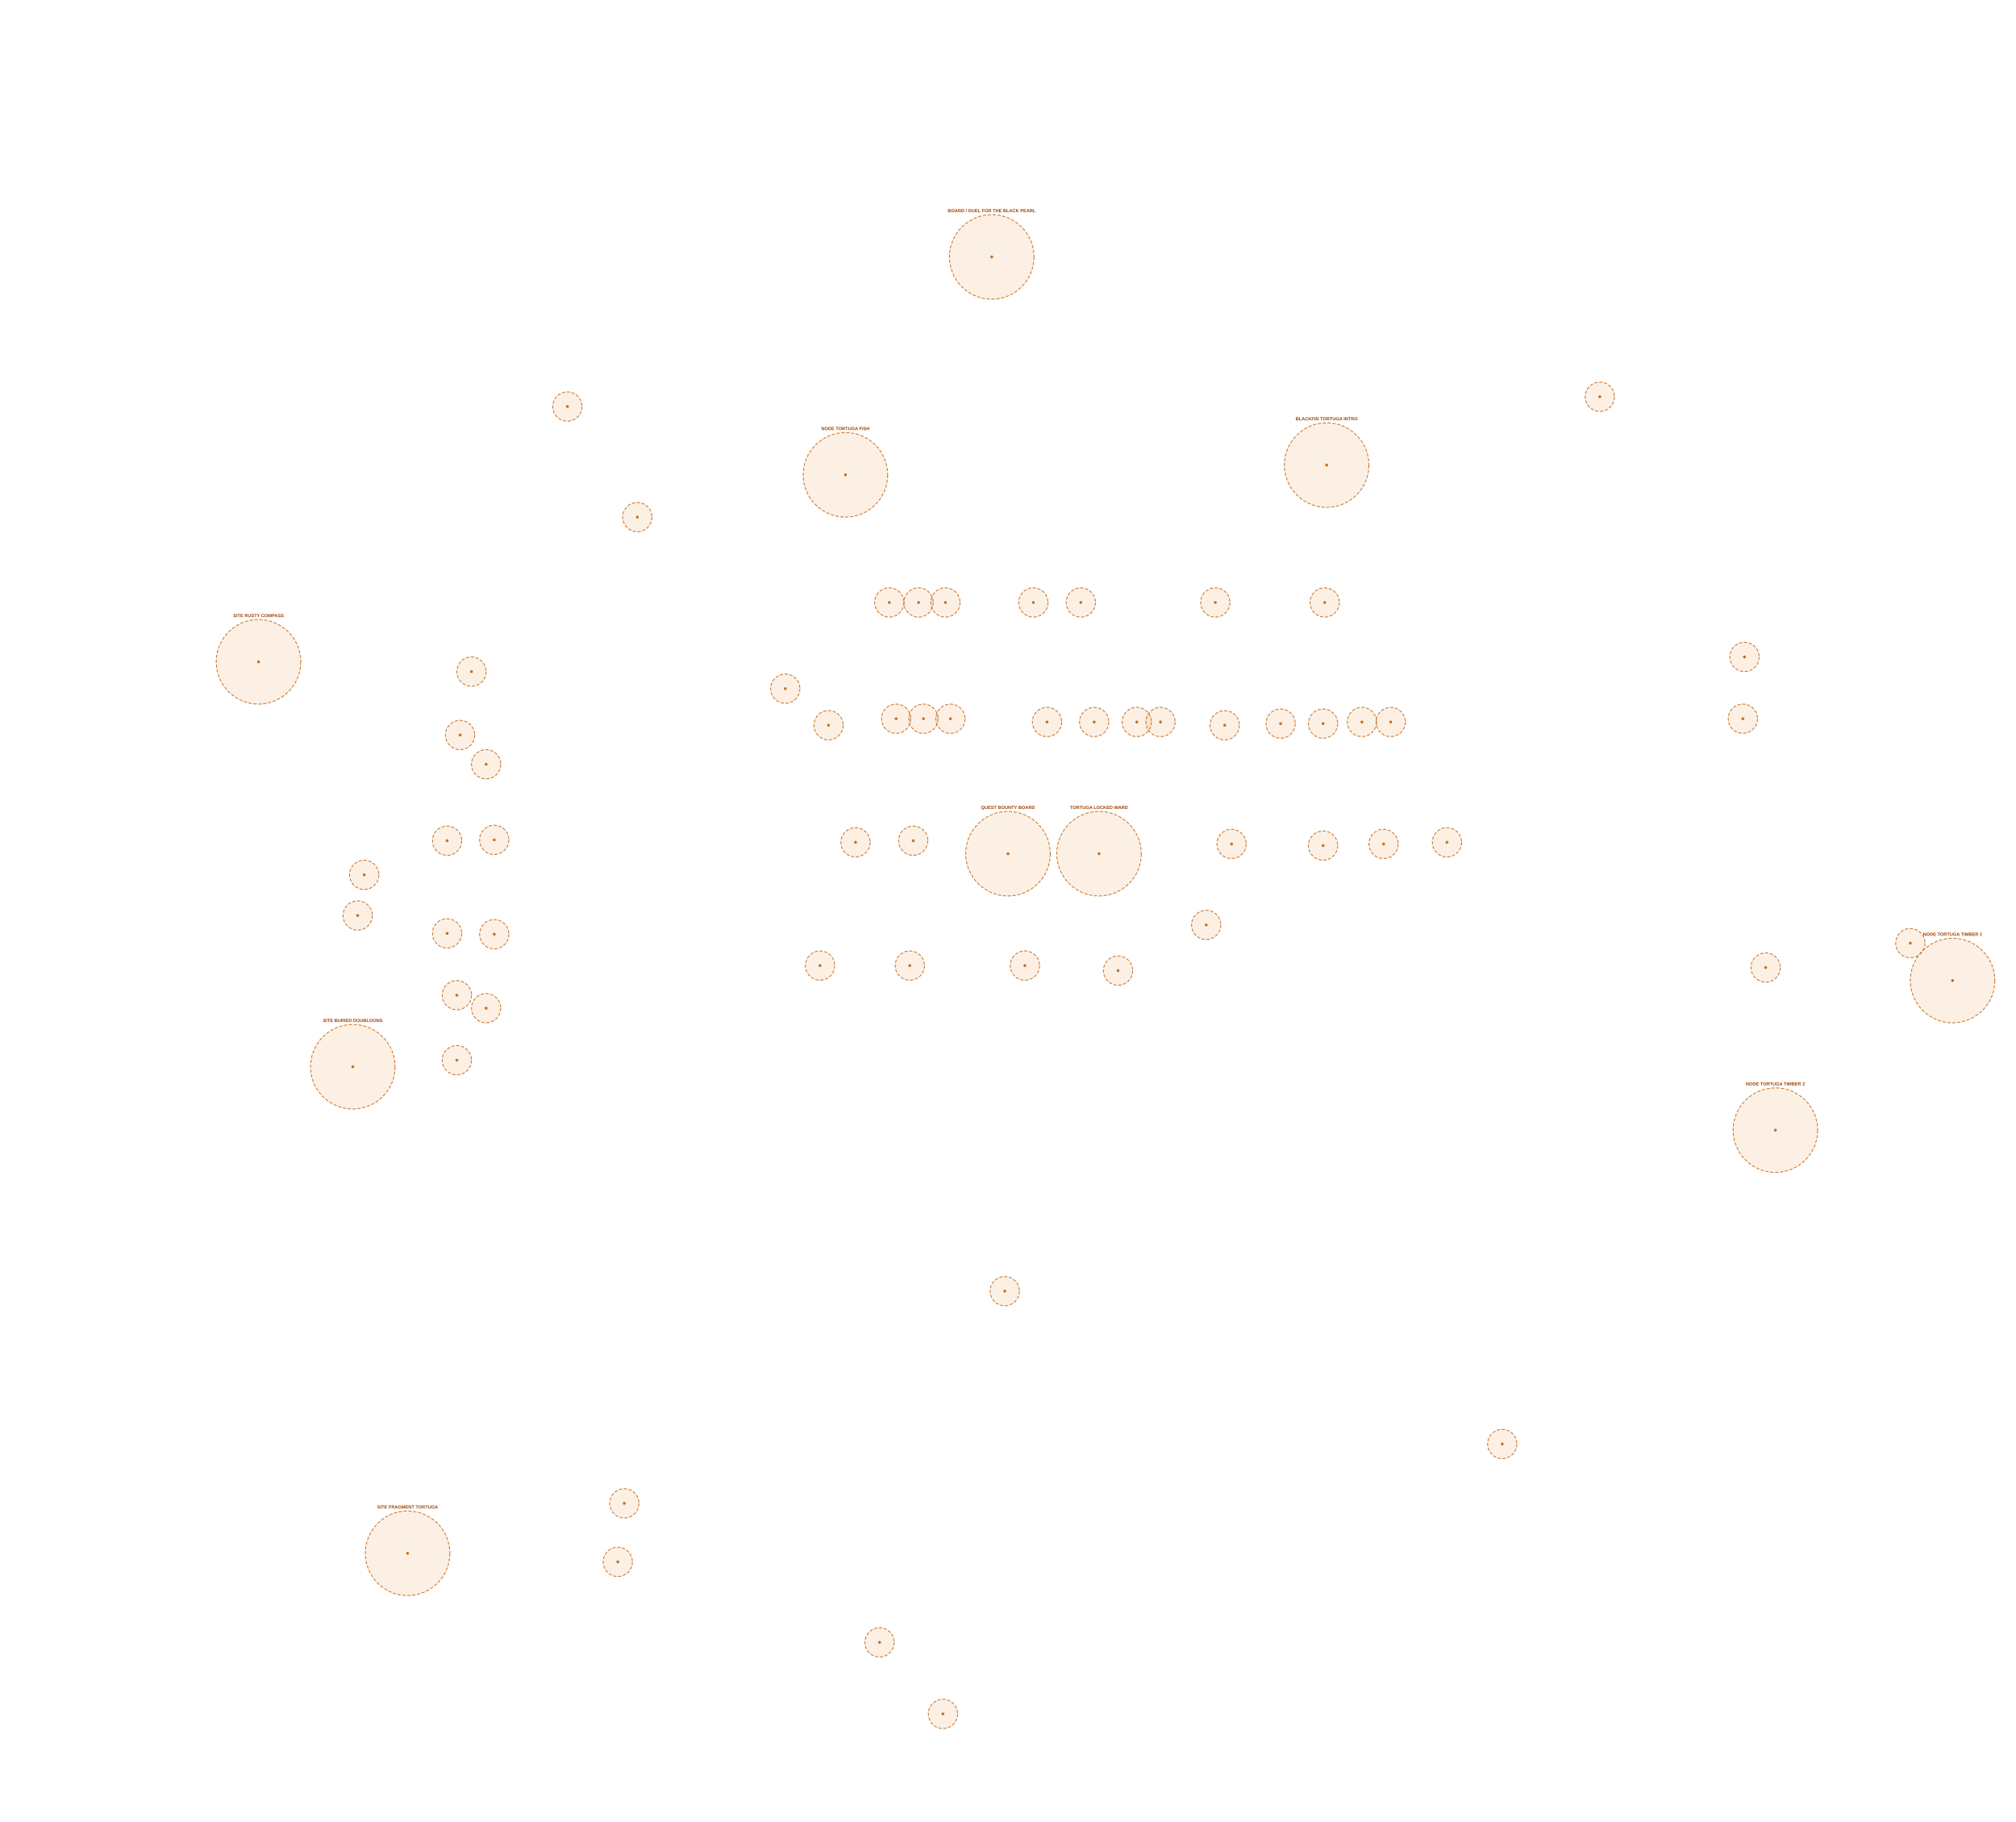
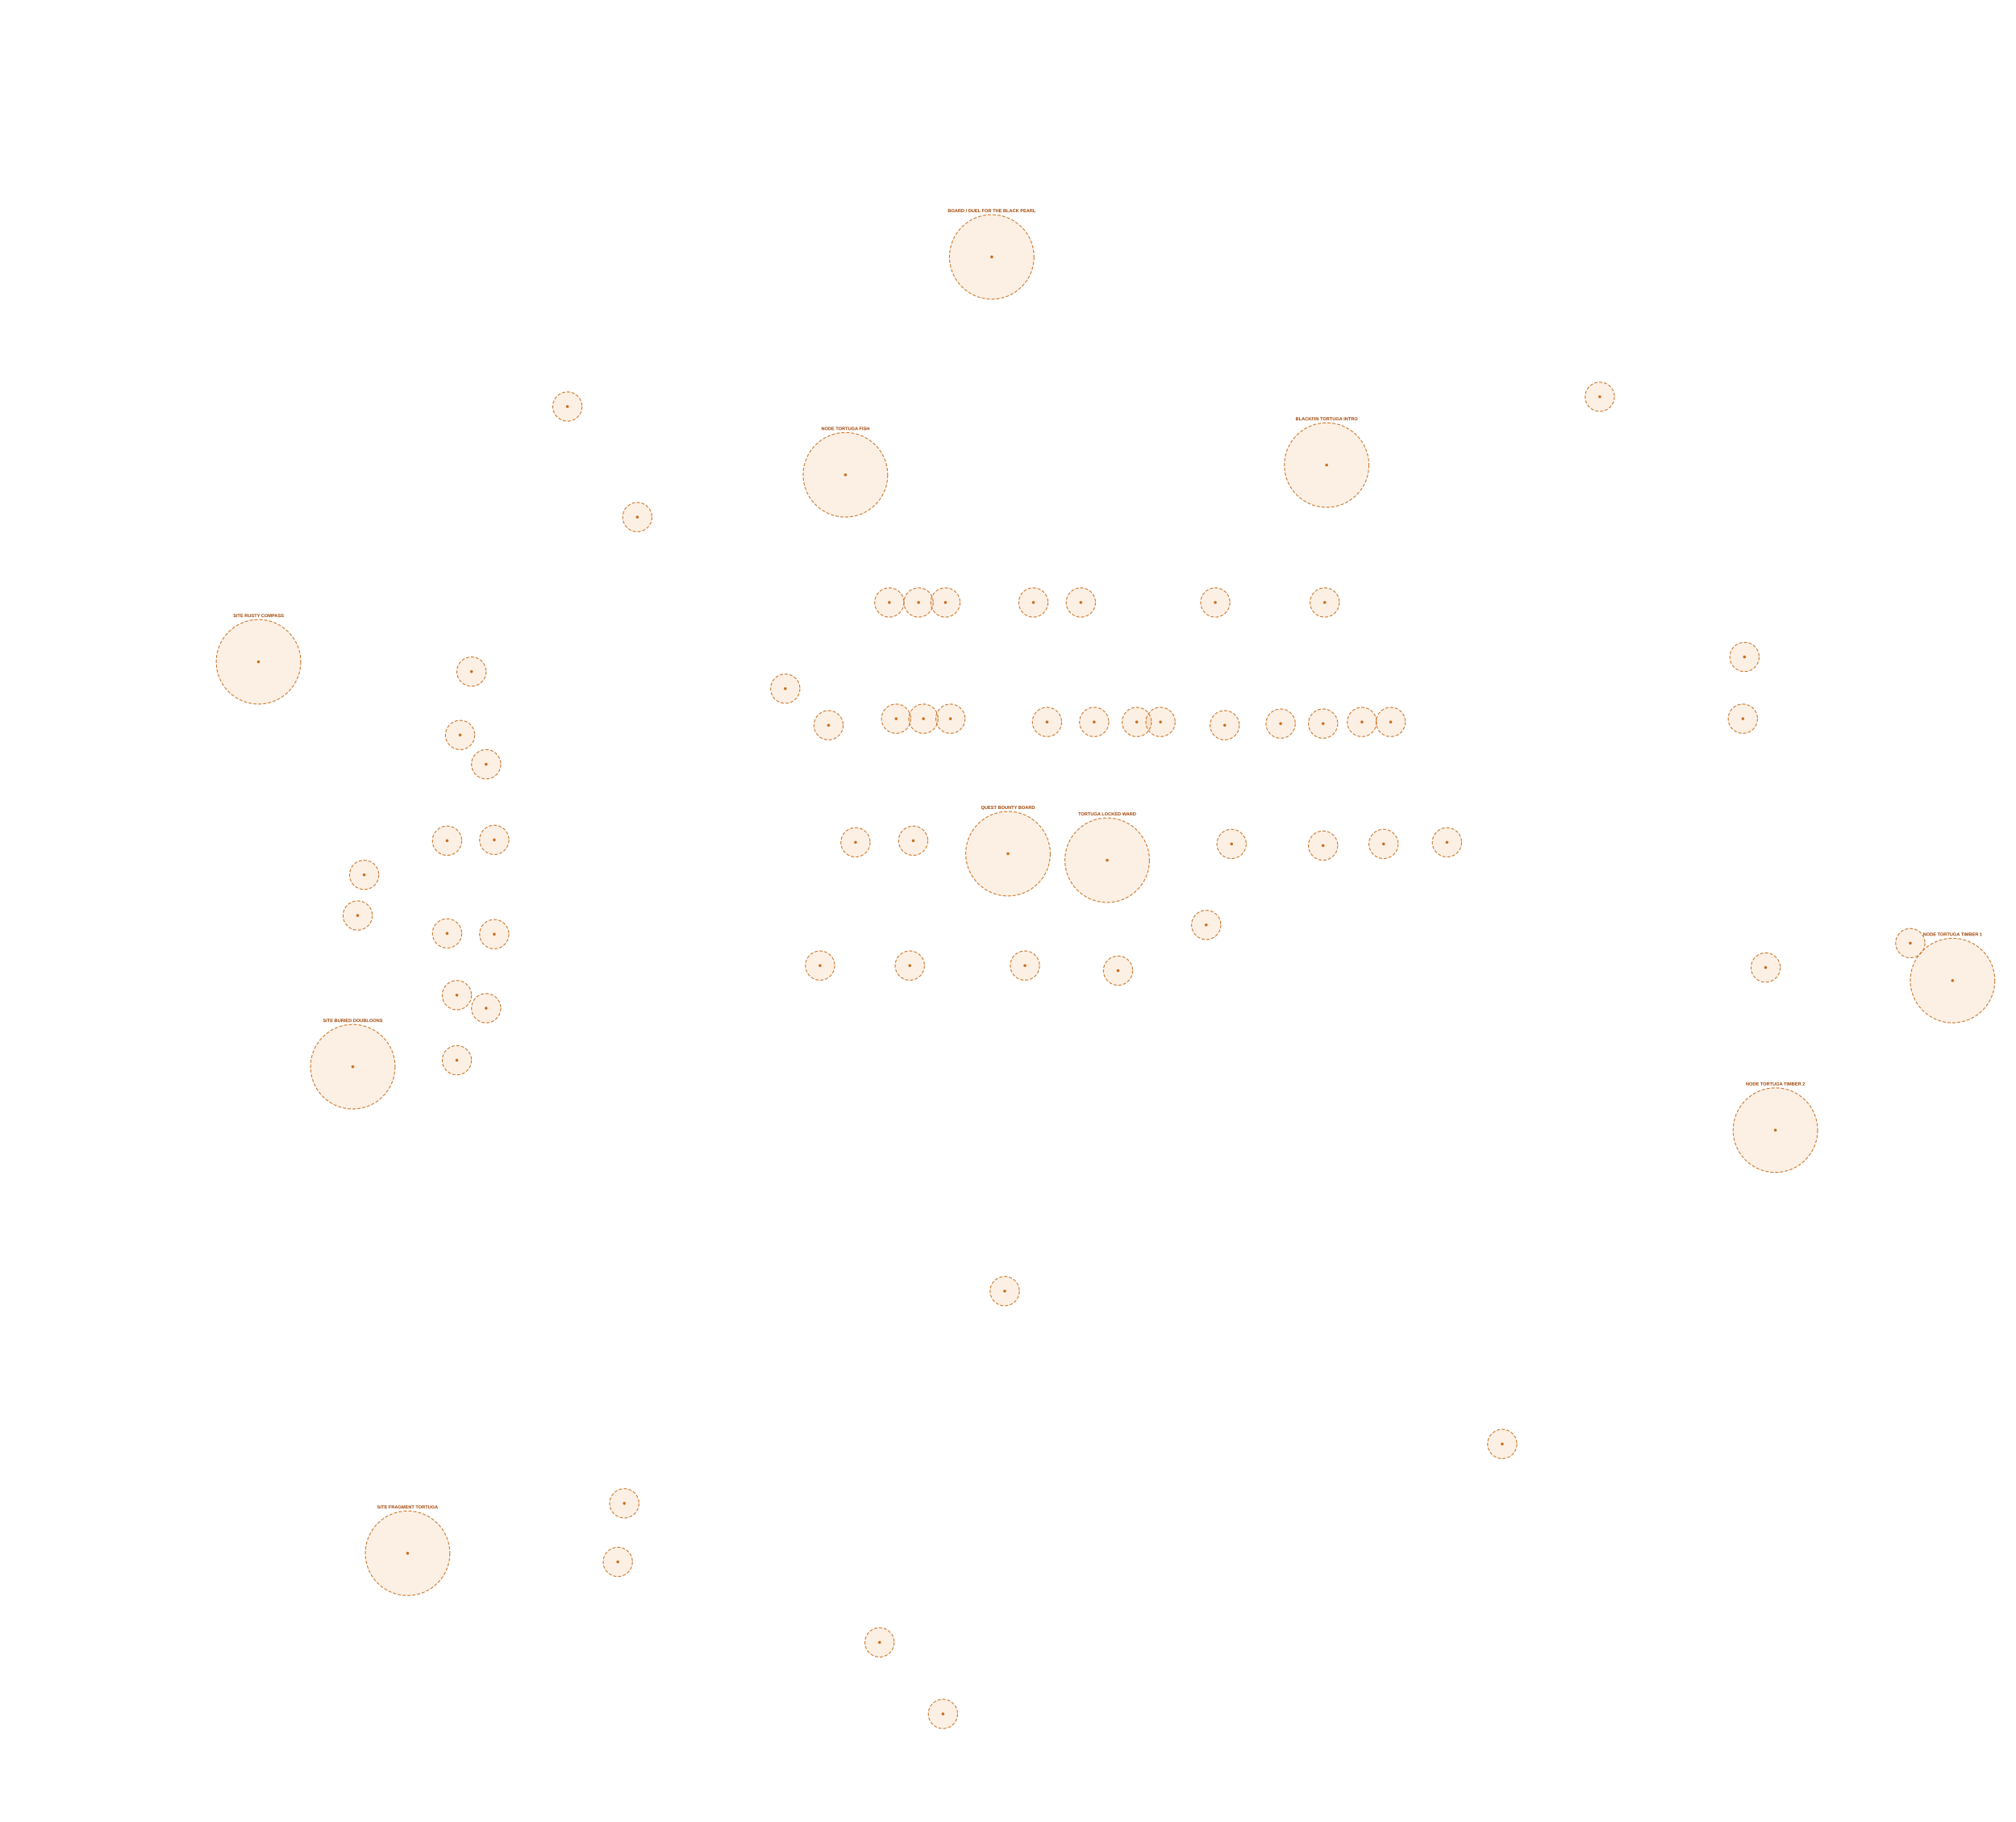
<svg xmlns="http://www.w3.org/2000/svg" viewBox="-620 -580 1240 1120" width="1240" height="1120">
  <circle cx="-73" cy="-209.5" r="9" fill="#e67e22" fill-opacity="0.12" stroke="#ca6f1e" stroke-width="0.5" stroke-dasharray="2 1" />
  <circle cx="-73" cy="-209.5" r="0.9" fill="#ca6f1e" />
  <text x="-73" y="-220" font-family="Arial, Helvetica, sans-serif" font-size="2.8" font-weight="bold" fill="#a04000" text-anchor="middle" />
  <circle cx="-55" cy="-209.5" r="9" fill="#e67e22" fill-opacity="0.12" stroke="#ca6f1e" stroke-width="0.5" stroke-dasharray="2 1" />
  <circle cx="-55" cy="-209.5" r="0.9" fill="#ca6f1e" />
  <text x="-55" y="-220" font-family="Arial, Helvetica, sans-serif" font-size="2.8" font-weight="bold" fill="#a04000" text-anchor="middle" />
  <circle cx="-38.5" cy="-209.5" r="9" fill="#e67e22" fill-opacity="0.12" stroke="#ca6f1e" stroke-width="0.5" stroke-dasharray="2 1" />
  <circle cx="-38.5" cy="-209.5" r="0.9" fill="#ca6f1e" />
  <text x="-38.5" y="-220" font-family="Arial, Helvetica, sans-serif" font-size="2.8" font-weight="bold" fill="#a04000" text-anchor="middle" />
  <circle cx="15.6" cy="-209.5" r="9" fill="#e67e22" fill-opacity="0.12" stroke="#ca6f1e" stroke-width="0.5" stroke-dasharray="2 1" />
  <circle cx="15.6" cy="-209.5" r="0.9" fill="#ca6f1e" />
  <text x="15.6" y="-220" font-family="Arial, Helvetica, sans-serif" font-size="2.8" font-weight="bold" fill="#a04000" text-anchor="middle" />
  <circle cx="44.8" cy="-209.5" r="9" fill="#e67e22" fill-opacity="0.12" stroke="#ca6f1e" stroke-width="0.5" stroke-dasharray="2 1" />
  <circle cx="44.8" cy="-209.5" r="0.9" fill="#ca6f1e" />
  <text x="44.8" y="-220" font-family="Arial, Helvetica, sans-serif" font-size="2.8" font-weight="bold" fill="#a04000" text-anchor="middle" />
  <circle cx="127.5" cy="-209.5" r="9" fill="#e67e22" fill-opacity="0.12" stroke="#ca6f1e" stroke-width="0.5" stroke-dasharray="2 1" />
  <circle cx="127.5" cy="-209.5" r="0.9" fill="#ca6f1e" />
  <text x="127.5" y="-220" font-family="Arial, Helvetica, sans-serif" font-size="2.8" font-weight="bold" fill="#a04000" text-anchor="middle" />
  <circle cx="194.8" cy="-209.5" r="9" fill="#e67e22" fill-opacity="0.12" stroke="#ca6f1e" stroke-width="0.5" stroke-dasharray="2 1" />
  <circle cx="194.8" cy="-209.5" r="0.9" fill="#ca6f1e" />
  <text x="194.8" y="-220" font-family="Arial, Helvetica, sans-serif" font-size="2.8" font-weight="bold" fill="#a04000" text-anchor="middle" />
  <circle cx="-137" cy="-156.5" r="9" fill="#e67e22" fill-opacity="0.12" stroke="#ca6f1e" stroke-width="0.5" stroke-dasharray="2 1" />
  <circle cx="-137" cy="-156.5" r="0.9" fill="#ca6f1e" />
  <text x="-137" y="-167" font-family="Arial, Helvetica, sans-serif" font-size="2.8" font-weight="bold" fill="#a04000" text-anchor="middle" />
  <circle cx="-110.4" cy="-134" r="9" fill="#e67e22" fill-opacity="0.12" stroke="#ca6f1e" stroke-width="0.5" stroke-dasharray="2 1" />
  <circle cx="-110.4" cy="-134" r="0.9" fill="#ca6f1e" />
  <text x="-110.4" y="-144.5" font-family="Arial, Helvetica, sans-serif" font-size="2.8" font-weight="bold" fill="#a04000" text-anchor="middle" />
  <circle cx="-68.8" cy="-138" r="9" fill="#e67e22" fill-opacity="0.12" stroke="#ca6f1e" stroke-width="0.5" stroke-dasharray="2 1" />
  <circle cx="-68.8" cy="-138" r="0.9" fill="#ca6f1e" />
  <text x="-68.8" y="-148.5" font-family="Arial, Helvetica, sans-serif" font-size="2.8" font-weight="bold" fill="#a04000" text-anchor="middle" />
  <circle cx="-52" cy="-138" r="9" fill="#e67e22" fill-opacity="0.12" stroke="#ca6f1e" stroke-width="0.5" stroke-dasharray="2 1" />
  <circle cx="-52" cy="-138" r="0.9" fill="#ca6f1e" />
  <text x="-52" y="-148.5" font-family="Arial, Helvetica, sans-serif" font-size="2.8" font-weight="bold" fill="#a04000" text-anchor="middle" />
  <circle cx="-35.4" cy="-138" r="9" fill="#e67e22" fill-opacity="0.12" stroke="#ca6f1e" stroke-width="0.5" stroke-dasharray="2 1" />
  <circle cx="-35.4" cy="-138" r="0.9" fill="#ca6f1e" />
  <text x="-35.4" y="-148.5" font-family="Arial, Helvetica, sans-serif" font-size="2.8" font-weight="bold" fill="#a04000" text-anchor="middle" />
  <circle cx="24" cy="-136" r="9" fill="#e67e22" fill-opacity="0.12" stroke="#ca6f1e" stroke-width="0.5" stroke-dasharray="2 1" />
  <circle cx="24" cy="-136" r="0.9" fill="#ca6f1e" />
  <text x="24" y="-146.5" font-family="Arial, Helvetica, sans-serif" font-size="2.8" font-weight="bold" fill="#a04000" text-anchor="middle" />
  <circle cx="53" cy="-136" r="9" fill="#e67e22" fill-opacity="0.12" stroke="#ca6f1e" stroke-width="0.5" stroke-dasharray="2 1" />
  <circle cx="53" cy="-136" r="0.9" fill="#ca6f1e" />
  <text x="53" y="-146.5" font-family="Arial, Helvetica, sans-serif" font-size="2.8" font-weight="bold" fill="#a04000" text-anchor="middle" />
  <circle cx="79.2" cy="-136" r="9" fill="#e67e22" fill-opacity="0.12" stroke="#ca6f1e" stroke-width="0.5" stroke-dasharray="2 1" />
  <circle cx="79.2" cy="-136" r="0.9" fill="#ca6f1e" />
  <text x="79.2" y="-146.5" font-family="Arial, Helvetica, sans-serif" font-size="2.8" font-weight="bold" fill="#a04000" text-anchor="middle" />
  <circle cx="93.8" cy="-136" r="9" fill="#e67e22" fill-opacity="0.12" stroke="#ca6f1e" stroke-width="0.5" stroke-dasharray="2 1" />
  <circle cx="93.8" cy="-136" r="0.9" fill="#ca6f1e" />
  <text x="93.8" y="-146.5" font-family="Arial, Helvetica, sans-serif" font-size="2.8" font-weight="bold" fill="#a04000" text-anchor="middle" />
  <circle cx="133.3" cy="-134" r="9" fill="#e67e22" fill-opacity="0.12" stroke="#ca6f1e" stroke-width="0.5" stroke-dasharray="2 1" />
  <circle cx="133.3" cy="-134" r="0.9" fill="#ca6f1e" />
  <text x="133.3" y="-144.5" font-family="Arial, Helvetica, sans-serif" font-size="2.8" font-weight="bold" fill="#a04000" text-anchor="middle" />
  <circle cx="167.7" cy="-135" r="9" fill="#e67e22" fill-opacity="0.12" stroke="#ca6f1e" stroke-width="0.5" stroke-dasharray="2 1" />
  <circle cx="167.7" cy="-135" r="0.9" fill="#ca6f1e" />
  <text x="167.7" y="-145.5" font-family="Arial, Helvetica, sans-serif" font-size="2.8" font-weight="bold" fill="#a04000" text-anchor="middle" />
  <circle cx="193.8" cy="-135" r="9" fill="#e67e22" fill-opacity="0.12" stroke="#ca6f1e" stroke-width="0.5" stroke-dasharray="2 1" />
  <circle cx="193.8" cy="-135" r="0.9" fill="#ca6f1e" />
  <text x="193.8" y="-145.5" font-family="Arial, Helvetica, sans-serif" font-size="2.8" font-weight="bold" fill="#a04000" text-anchor="middle" />
  <circle cx="217.7" cy="-136" r="9" fill="#e67e22" fill-opacity="0.12" stroke="#ca6f1e" stroke-width="0.5" stroke-dasharray="2 1" />
  <circle cx="217.7" cy="-136" r="0.9" fill="#ca6f1e" />
  <text x="217.7" y="-146.5" font-family="Arial, Helvetica, sans-serif" font-size="2.8" font-weight="bold" fill="#a04000" text-anchor="middle" />
  <circle cx="235.4" cy="-136" r="9" fill="#e67e22" fill-opacity="0.12" stroke="#ca6f1e" stroke-width="0.5" stroke-dasharray="2 1" />
  <circle cx="235.4" cy="-136" r="0.9" fill="#ca6f1e" />
  <text x="235.4" y="-146.5" font-family="Arial, Helvetica, sans-serif" font-size="2.8" font-weight="bold" fill="#a04000" text-anchor="middle" />
  <circle cx="-93.8" cy="-62" r="9" fill="#e67e22" fill-opacity="0.12" stroke="#ca6f1e" stroke-width="0.5" stroke-dasharray="2 1" />
  <circle cx="-93.8" cy="-62" r="0.9" fill="#ca6f1e" />
  <text x="-93.8" y="-72.5" font-family="Arial, Helvetica, sans-serif" font-size="2.8" font-weight="bold" fill="#a04000" text-anchor="middle" />
  <circle cx="-58.3" cy="-63" r="9" fill="#e67e22" fill-opacity="0.12" stroke="#ca6f1e" stroke-width="0.5" stroke-dasharray="2 1" />
  <circle cx="-58.3" cy="-63" r="0.9" fill="#ca6f1e" />
  <text x="-58.3" y="-73.5" font-family="Arial, Helvetica, sans-serif" font-size="2.8" font-weight="bold" fill="#a04000" text-anchor="middle" />
  <circle cx="137.5" cy="-61" r="9" fill="#e67e22" fill-opacity="0.12" stroke="#ca6f1e" stroke-width="0.5" stroke-dasharray="2 1" />
  <circle cx="137.5" cy="-61" r="0.9" fill="#ca6f1e" />
  <text x="137.5" y="-71.5" font-family="Arial, Helvetica, sans-serif" font-size="2.8" font-weight="bold" fill="#a04000" text-anchor="middle" />
  <circle cx="193.8" cy="-60" r="9" fill="#e67e22" fill-opacity="0.12" stroke="#ca6f1e" stroke-width="0.5" stroke-dasharray="2 1" />
  <circle cx="193.8" cy="-60" r="0.9" fill="#ca6f1e" />
  <text x="193.8" y="-70.5" font-family="Arial, Helvetica, sans-serif" font-size="2.8" font-weight="bold" fill="#a04000" text-anchor="middle" />
  <circle cx="231" cy="-61" r="9" fill="#e67e22" fill-opacity="0.12" stroke="#ca6f1e" stroke-width="0.5" stroke-dasharray="2 1" />
  <circle cx="231" cy="-61" r="0.9" fill="#ca6f1e" />
  <text x="231" y="-71.5" font-family="Arial, Helvetica, sans-serif" font-size="2.8" font-weight="bold" fill="#a04000" text-anchor="middle" />
  <circle cx="270" cy="-62" r="9" fill="#e67e22" fill-opacity="0.12" stroke="#ca6f1e" stroke-width="0.5" stroke-dasharray="2 1" />
  <circle cx="270" cy="-62" r="0.9" fill="#ca6f1e" />
  <text x="270" y="-72.5" font-family="Arial, Helvetica, sans-serif" font-size="2.8" font-weight="bold" fill="#a04000" text-anchor="middle" />
  <circle cx="121.9" cy="-11.2" r="9" fill="#e67e22" fill-opacity="0.12" stroke="#ca6f1e" stroke-width="0.5" stroke-dasharray="2 1" />
  <circle cx="121.9" cy="-11.2" r="0.9" fill="#ca6f1e" />
  <text x="121.9" y="-21.7" font-family="Arial, Helvetica, sans-serif" font-size="2.8" font-weight="bold" fill="#a04000" text-anchor="middle" />
  <circle cx="-115.6" cy="13.8" r="9" fill="#e67e22" fill-opacity="0.12" stroke="#ca6f1e" stroke-width="0.5" stroke-dasharray="2 1" />
  <circle cx="-115.6" cy="13.8" r="0.9" fill="#ca6f1e" />
  <text x="-115.6" y="3.3" font-family="Arial, Helvetica, sans-serif" font-size="2.8" font-weight="bold" fill="#a04000" text-anchor="middle" />
  <circle cx="-60.4" cy="13.8" r="9" fill="#e67e22" fill-opacity="0.12" stroke="#ca6f1e" stroke-width="0.5" stroke-dasharray="2 1" />
  <circle cx="-60.4" cy="13.8" r="0.9" fill="#ca6f1e" />
  <text x="-60.4" y="3.3" font-family="Arial, Helvetica, sans-serif" font-size="2.8" font-weight="bold" fill="#a04000" text-anchor="middle" />
  <circle cx="10.4" cy="13.8" r="9" fill="#e67e22" fill-opacity="0.12" stroke="#ca6f1e" stroke-width="0.5" stroke-dasharray="2 1" />
  <circle cx="10.4" cy="13.8" r="0.9" fill="#ca6f1e" />
  <text x="10.4" y="3.3" font-family="Arial, Helvetica, sans-serif" font-size="2.8" font-weight="bold" fill="#a04000" text-anchor="middle" />
  <circle cx="67.7" cy="16.9" r="9" fill="#e67e22" fill-opacity="0.12" stroke="#ca6f1e" stroke-width="0.5" stroke-dasharray="2 1" />
  <circle cx="67.7" cy="16.9" r="0.9" fill="#ca6f1e" />
  <text x="67.7" y="6.4" font-family="Arial, Helvetica, sans-serif" font-size="2.8" font-weight="bold" fill="#a04000" text-anchor="middle" />
  <circle cx="-345" cy="-63" r="9" fill="#e67e22" fill-opacity="0.12" stroke="#ca6f1e" stroke-width="0.5" stroke-dasharray="2 1" />
  <circle cx="-345" cy="-63" r="0.9" fill="#ca6f1e" />
  <text x="-345" y="-73.5" font-family="Arial, Helvetica, sans-serif" font-size="2.8" font-weight="bold" fill="#a04000" text-anchor="middle" />
  <circle cx="-316" cy="-63.5" r="9" fill="#e67e22" fill-opacity="0.12" stroke="#ca6f1e" stroke-width="0.5" stroke-dasharray="2 1" />
  <circle cx="-316" cy="-63.5" r="0.9" fill="#ca6f1e" />
  <text x="-316" y="-74" font-family="Arial, Helvetica, sans-serif" font-size="2.8" font-weight="bold" fill="#a04000" text-anchor="middle" />
  <circle cx="-345" cy="-6" r="9" fill="#e67e22" fill-opacity="0.12" stroke="#ca6f1e" stroke-width="0.5" stroke-dasharray="2 1" />
  <circle cx="-345" cy="-6" r="0.9" fill="#ca6f1e" />
  <text x="-345" y="-16.5" font-family="Arial, Helvetica, sans-serif" font-size="2.8" font-weight="bold" fill="#a04000" text-anchor="middle" />
  <circle cx="-316" cy="-5.5" r="9" fill="#e67e22" fill-opacity="0.12" stroke="#ca6f1e" stroke-width="0.5" stroke-dasharray="2 1" />
  <circle cx="-316" cy="-5.5" r="0.9" fill="#ca6f1e" />
  <text x="-316" y="-16" font-family="Arial, Helvetica, sans-serif" font-size="2.8" font-weight="bold" fill="#a04000" text-anchor="middle" />
  <circle cx="-396" cy="-42" r="9" fill="#e67e22" fill-opacity="0.12" stroke="#ca6f1e" stroke-width="0.5" stroke-dasharray="2 1" />
  <circle cx="-396" cy="-42" r="0.9" fill="#ca6f1e" />
  <text x="-396" y="-52.5" font-family="Arial, Helvetica, sans-serif" font-size="2.8" font-weight="bold" fill="#a04000" text-anchor="middle" />
  <circle cx="-400" cy="-17" r="9" fill="#e67e22" fill-opacity="0.12" stroke="#ca6f1e" stroke-width="0.5" stroke-dasharray="2 1" />
  <circle cx="-400" cy="-17" r="0.9" fill="#ca6f1e" />
  <text x="-400" y="-27.5" font-family="Arial, Helvetica, sans-serif" font-size="2.8" font-weight="bold" fill="#a04000" text-anchor="middle" />
  <circle cx="-321" cy="-110" r="9" fill="#e67e22" fill-opacity="0.12" stroke="#ca6f1e" stroke-width="0.5" stroke-dasharray="2 1" />
  <circle cx="-321" cy="-110" r="0.9" fill="#ca6f1e" />
  <text x="-321" y="-120.5" font-family="Arial, Helvetica, sans-serif" font-size="2.8" font-weight="bold" fill="#a04000" text-anchor="middle" />
  <circle cx="-337" cy="-128" r="9" fill="#e67e22" fill-opacity="0.12" stroke="#ca6f1e" stroke-width="0.5" stroke-dasharray="2 1" />
  <circle cx="-337" cy="-128" r="0.9" fill="#ca6f1e" />
  <text x="-337" y="-138.5" font-family="Arial, Helvetica, sans-serif" font-size="2.8" font-weight="bold" fill="#a04000" text-anchor="middle" />
  <circle cx="-330" cy="-167" r="9" fill="#e67e22" fill-opacity="0.12" stroke="#ca6f1e" stroke-width="0.5" stroke-dasharray="2 1" />
  <circle cx="-330" cy="-167" r="0.9" fill="#ca6f1e" />
  <text x="-330" y="-177.5" font-family="Arial, Helvetica, sans-serif" font-size="2.8" font-weight="bold" fill="#a04000" text-anchor="middle" />
  <circle cx="-339" cy="32" r="9" fill="#e67e22" fill-opacity="0.12" stroke="#ca6f1e" stroke-width="0.5" stroke-dasharray="2 1" />
  <circle cx="-339" cy="32" r="0.9" fill="#ca6f1e" />
  <text x="-339" y="21.5" font-family="Arial, Helvetica, sans-serif" font-size="2.8" font-weight="bold" fill="#a04000" text-anchor="middle" />
  <circle cx="-321" cy="40" r="9" fill="#e67e22" fill-opacity="0.12" stroke="#ca6f1e" stroke-width="0.5" stroke-dasharray="2 1" />
  <circle cx="-321" cy="40" r="0.9" fill="#ca6f1e" />
  <text x="-321" y="29.5" font-family="Arial, Helvetica, sans-serif" font-size="2.8" font-weight="bold" fill="#a04000" text-anchor="middle" />
  <circle cx="-339" cy="72" r="9" fill="#e67e22" fill-opacity="0.12" stroke="#ca6f1e" stroke-width="0.5" stroke-dasharray="2 1" />
  <circle cx="-339" cy="72" r="0.9" fill="#ca6f1e" />
  <text x="-339" y="61.5" font-family="Arial, Helvetica, sans-serif" font-size="2.8" font-weight="bold" fill="#a04000" text-anchor="middle" />
  <circle cx="-228" cy="-262" r="9" fill="#e67e22" fill-opacity="0.12" stroke="#ca6f1e" stroke-width="0.5" stroke-dasharray="2 1" />
  <circle cx="-228" cy="-262" r="0.9" fill="#ca6f1e" />
  <text x="-228" y="-272.5" font-family="Arial, Helvetica, sans-serif" font-size="2.8" font-weight="bold" fill="#a04000" text-anchor="middle" />
  <circle cx="-271" cy="-330" r="9" fill="#e67e22" fill-opacity="0.12" stroke="#ca6f1e" stroke-width="0.5" stroke-dasharray="2 1" />
  <circle cx="-271" cy="-330" r="0.9" fill="#ca6f1e" />
  <text x="-271" y="-340.5" font-family="Arial, Helvetica, sans-serif" font-size="2.8" font-weight="bold" fill="#a04000" text-anchor="middle" />
  <circle cx="364" cy="-336" r="9" fill="#e67e22" fill-opacity="0.12" stroke="#ca6f1e" stroke-width="0.5" stroke-dasharray="2 1" />
  <circle cx="364" cy="-336" r="0.9" fill="#ca6f1e" />
  <text x="364" y="-346.5" font-family="Arial, Helvetica, sans-serif" font-size="2.8" font-weight="bold" fill="#a04000" text-anchor="middle" />
  <circle cx="453" cy="-176" r="9" fill="#e67e22" fill-opacity="0.12" stroke="#ca6f1e" stroke-width="0.5" stroke-dasharray="2 1" />
  <circle cx="453" cy="-176" r="0.9" fill="#ca6f1e" />
  <text x="453" y="-186.5" font-family="Arial, Helvetica, sans-serif" font-size="2.8" font-weight="bold" fill="#a04000" text-anchor="middle" />
  <circle cx="452" cy="-138" r="9" fill="#e67e22" fill-opacity="0.12" stroke="#ca6f1e" stroke-width="0.5" stroke-dasharray="2 1" />
  <circle cx="452" cy="-138" r="0.9" fill="#ca6f1e" />
  <text x="452" y="-148.5" font-family="Arial, Helvetica, sans-serif" font-size="2.8" font-weight="bold" fill="#a04000" text-anchor="middle" />
  <circle cx="466" cy="15" r="9" fill="#e67e22" fill-opacity="0.12" stroke="#ca6f1e" stroke-width="0.5" stroke-dasharray="2 1" />
  <circle cx="466" cy="15" r="0.9" fill="#ca6f1e" />
  <text x="466" y="4.5" font-family="Arial, Helvetica, sans-serif" font-size="2.8" font-weight="bold" fill="#a04000" text-anchor="middle" />
  <circle cx="555" cy="0" r="9" fill="#e67e22" fill-opacity="0.12" stroke="#ca6f1e" stroke-width="0.5" stroke-dasharray="2 1" />
  <circle cx="555" cy="0" r="0.9" fill="#ca6f1e" />
  <text x="555" y="-10.5" font-family="Arial, Helvetica, sans-serif" font-size="2.8" font-weight="bold" fill="#a04000" text-anchor="middle" />
  <circle cx="-2" cy="214" r="9" fill="#e67e22" fill-opacity="0.12" stroke="#ca6f1e" stroke-width="0.5" stroke-dasharray="2 1" />
  <circle cx="-2" cy="214" r="0.9" fill="#ca6f1e" />
  <text x="-2" y="203.5" font-family="Arial, Helvetica, sans-serif" font-size="2.8" font-weight="bold" fill="#a04000" text-anchor="middle" />
  <circle cx="304" cy="308" r="9" fill="#e67e22" fill-opacity="0.12" stroke="#ca6f1e" stroke-width="0.5" stroke-dasharray="2 1" />
  <circle cx="304" cy="308" r="0.9" fill="#ca6f1e" />
  <text x="304" y="297.5" font-family="Arial, Helvetica, sans-serif" font-size="2.8" font-weight="bold" fill="#a04000" text-anchor="middle" />
  <circle cx="-79" cy="430" r="9" fill="#e67e22" fill-opacity="0.12" stroke="#ca6f1e" stroke-width="0.5" stroke-dasharray="2 1" />
  <circle cx="-79" cy="430" r="0.9" fill="#ca6f1e" />
  <text x="-79" y="419.5" font-family="Arial, Helvetica, sans-serif" font-size="2.8" font-weight="bold" fill="#a04000" text-anchor="middle" />
  <circle cx="-40" cy="474" r="9" fill="#e67e22" fill-opacity="0.12" stroke="#ca6f1e" stroke-width="0.5" stroke-dasharray="2 1" />
  <circle cx="-40" cy="474" r="0.9" fill="#ca6f1e" />
  <text x="-40" y="463.5" font-family="Arial, Helvetica, sans-serif" font-size="2.8" font-weight="bold" fill="#a04000" text-anchor="middle" />
  <circle cx="-240" cy="380.5" r="9" fill="#e67e22" fill-opacity="0.12" stroke="#ca6f1e" stroke-width="0.5" stroke-dasharray="2 1" />
  <circle cx="-240" cy="380.5" r="0.9" fill="#ca6f1e" />
  <text x="-240" y="370" font-family="Arial, Helvetica, sans-serif" font-size="2.8" font-weight="bold" fill="#a04000" text-anchor="middle" />
  <circle cx="-236" cy="344.5" r="9" fill="#e67e22" fill-opacity="0.12" stroke="#ca6f1e" stroke-width="0.5" stroke-dasharray="2 1" />
  <circle cx="-236" cy="344.5" r="0.9" fill="#ca6f1e" />
  <text x="-236" y="334" font-family="Arial, Helvetica, sans-serif" font-size="2.8" font-weight="bold" fill="#a04000" text-anchor="middle" />
  <circle cx="-10" cy="-422" r="26" fill="#e67e22" fill-opacity="0.12" stroke="#ca6f1e" stroke-width="0.5" stroke-dasharray="2 1" />
  <circle cx="-10" cy="-422" r="0.9" fill="#ca6f1e" />
  <text x="-10" y="-449.5" font-family="Arial, Helvetica, sans-serif" font-size="2.8" font-weight="bold" fill="#a04000" text-anchor="middle">BOARD / DUEL FOR THE BLACK PEARL</text>
  <circle cx="-369.3" cy="375.2" r="26" fill="#e67e22" fill-opacity="0.12" stroke="#ca6f1e" stroke-width="0.5" stroke-dasharray="2 1" />
  <circle cx="-369.3" cy="375.2" r="0.9" fill="#ca6f1e" />
  <text x="-369.3" y="347.7" font-family="Arial, Helvetica, sans-serif" font-size="2.8" font-weight="bold" fill="#a04000" text-anchor="middle">SITE FRAGMENT TORTUGA</text>
  <circle cx="-403" cy="76" r="26" fill="#e67e22" fill-opacity="0.12" stroke="#ca6f1e" stroke-width="0.5" stroke-dasharray="2 1" />
  <circle cx="-403" cy="76" r="0.9" fill="#ca6f1e" />
  <text x="-403" y="48.5" font-family="Arial, Helvetica, sans-serif" font-size="2.8" font-weight="bold" fill="#a04000" text-anchor="middle">SITE BURIED DOUBLOONS</text>
  <circle cx="-461" cy="-173" r="26" fill="#e67e22" fill-opacity="0.12" stroke="#ca6f1e" stroke-width="0.5" stroke-dasharray="2 1" />
  <circle cx="-461" cy="-173" r="0.9" fill="#ca6f1e" />
  <text x="-461" y="-200.5" font-family="Arial, Helvetica, sans-serif" font-size="2.8" font-weight="bold" fill="#a04000" text-anchor="middle">SITE RUSTY COMPASS</text>
  <circle cx="-100" cy="-288" r="26" fill="#e67e22" fill-opacity="0.12" stroke="#ca6f1e" stroke-width="0.5" stroke-dasharray="2 1" />
  <circle cx="-100" cy="-288" r="0.9" fill="#ca6f1e" />
  <text x="-100" y="-315.5" font-family="Arial, Helvetica, sans-serif" font-size="2.8" font-weight="bold" fill="#a04000" text-anchor="middle">NODE TORTUGA FISH</text>
  <circle cx="581" cy="23" r="26" fill="#e67e22" fill-opacity="0.12" stroke="#ca6f1e" stroke-width="0.5" stroke-dasharray="2 1" />
  <circle cx="581" cy="23" r="0.9" fill="#ca6f1e" />
  <text x="581" y="-4.5" font-family="Arial, Helvetica, sans-serif" font-size="2.8" font-weight="bold" fill="#a04000" text-anchor="middle">NODE TORTUGA TIMBER 1</text>
  <circle cx="472" cy="115" r="26" fill="#e67e22" fill-opacity="0.12" stroke="#ca6f1e" stroke-width="0.5" stroke-dasharray="2 1" />
  <circle cx="472" cy="115" r="0.9" fill="#ca6f1e" />
  <text x="472" y="87.5" font-family="Arial, Helvetica, sans-serif" font-size="2.8" font-weight="bold" fill="#a04000" text-anchor="middle">NODE TORTUGA TIMBER 2</text>
  <circle cx="0" cy="-55" r="26" fill="#e67e22" fill-opacity="0.12" stroke="#ca6f1e" stroke-width="0.5" stroke-dasharray="2 1" />
  <circle cx="0" cy="-55" r="0.9" fill="#ca6f1e" />
  <text x="0" y="-82.5" font-family="Arial, Helvetica, sans-serif" font-size="2.8" font-weight="bold" fill="#a04000" text-anchor="middle">QUEST BOUNTY BOARD</text>
-   <circle cx="56" cy="-55" r="26" fill="#e67e22" fill-opacity="0.12" stroke="#ca6f1e" stroke-width="0.5" stroke-dasharray="2 1" />
-   <circle cx="56" cy="-55" r="0.9" fill="#ca6f1e" />
-   <text x="56" y="-82.5" font-family="Arial, Helvetica, sans-serif" font-size="2.8" font-weight="bold" fill="#a04000" text-anchor="middle">TORTUGA LOCKED WARD</text>
+   <circle cx="61" cy="-51" r="26" fill="#e67e22" fill-opacity="0.12" stroke="#ca6f1e" stroke-width="0.5" stroke-dasharray="2 1" />
+   <circle cx="61" cy="-51" r="0.9" fill="#ca6f1e" />
+   <text x="61" y="-78.5" font-family="Arial, Helvetica, sans-serif" font-size="2.8" font-weight="bold" fill="#a04000" text-anchor="middle">TORTUGA LOCKED WARD</text>
  <circle cx="196" cy="-294" r="26" fill="#e67e22" fill-opacity="0.12" stroke="#ca6f1e" stroke-width="0.5" stroke-dasharray="2 1" />
  <circle cx="196" cy="-294" r="0.9" fill="#ca6f1e" />
  <text x="196" y="-321.5" font-family="Arial, Helvetica, sans-serif" font-size="2.8" font-weight="bold" fill="#a04000" text-anchor="middle">BLACKFIN TORTUGA INTRO</text>
</svg>
